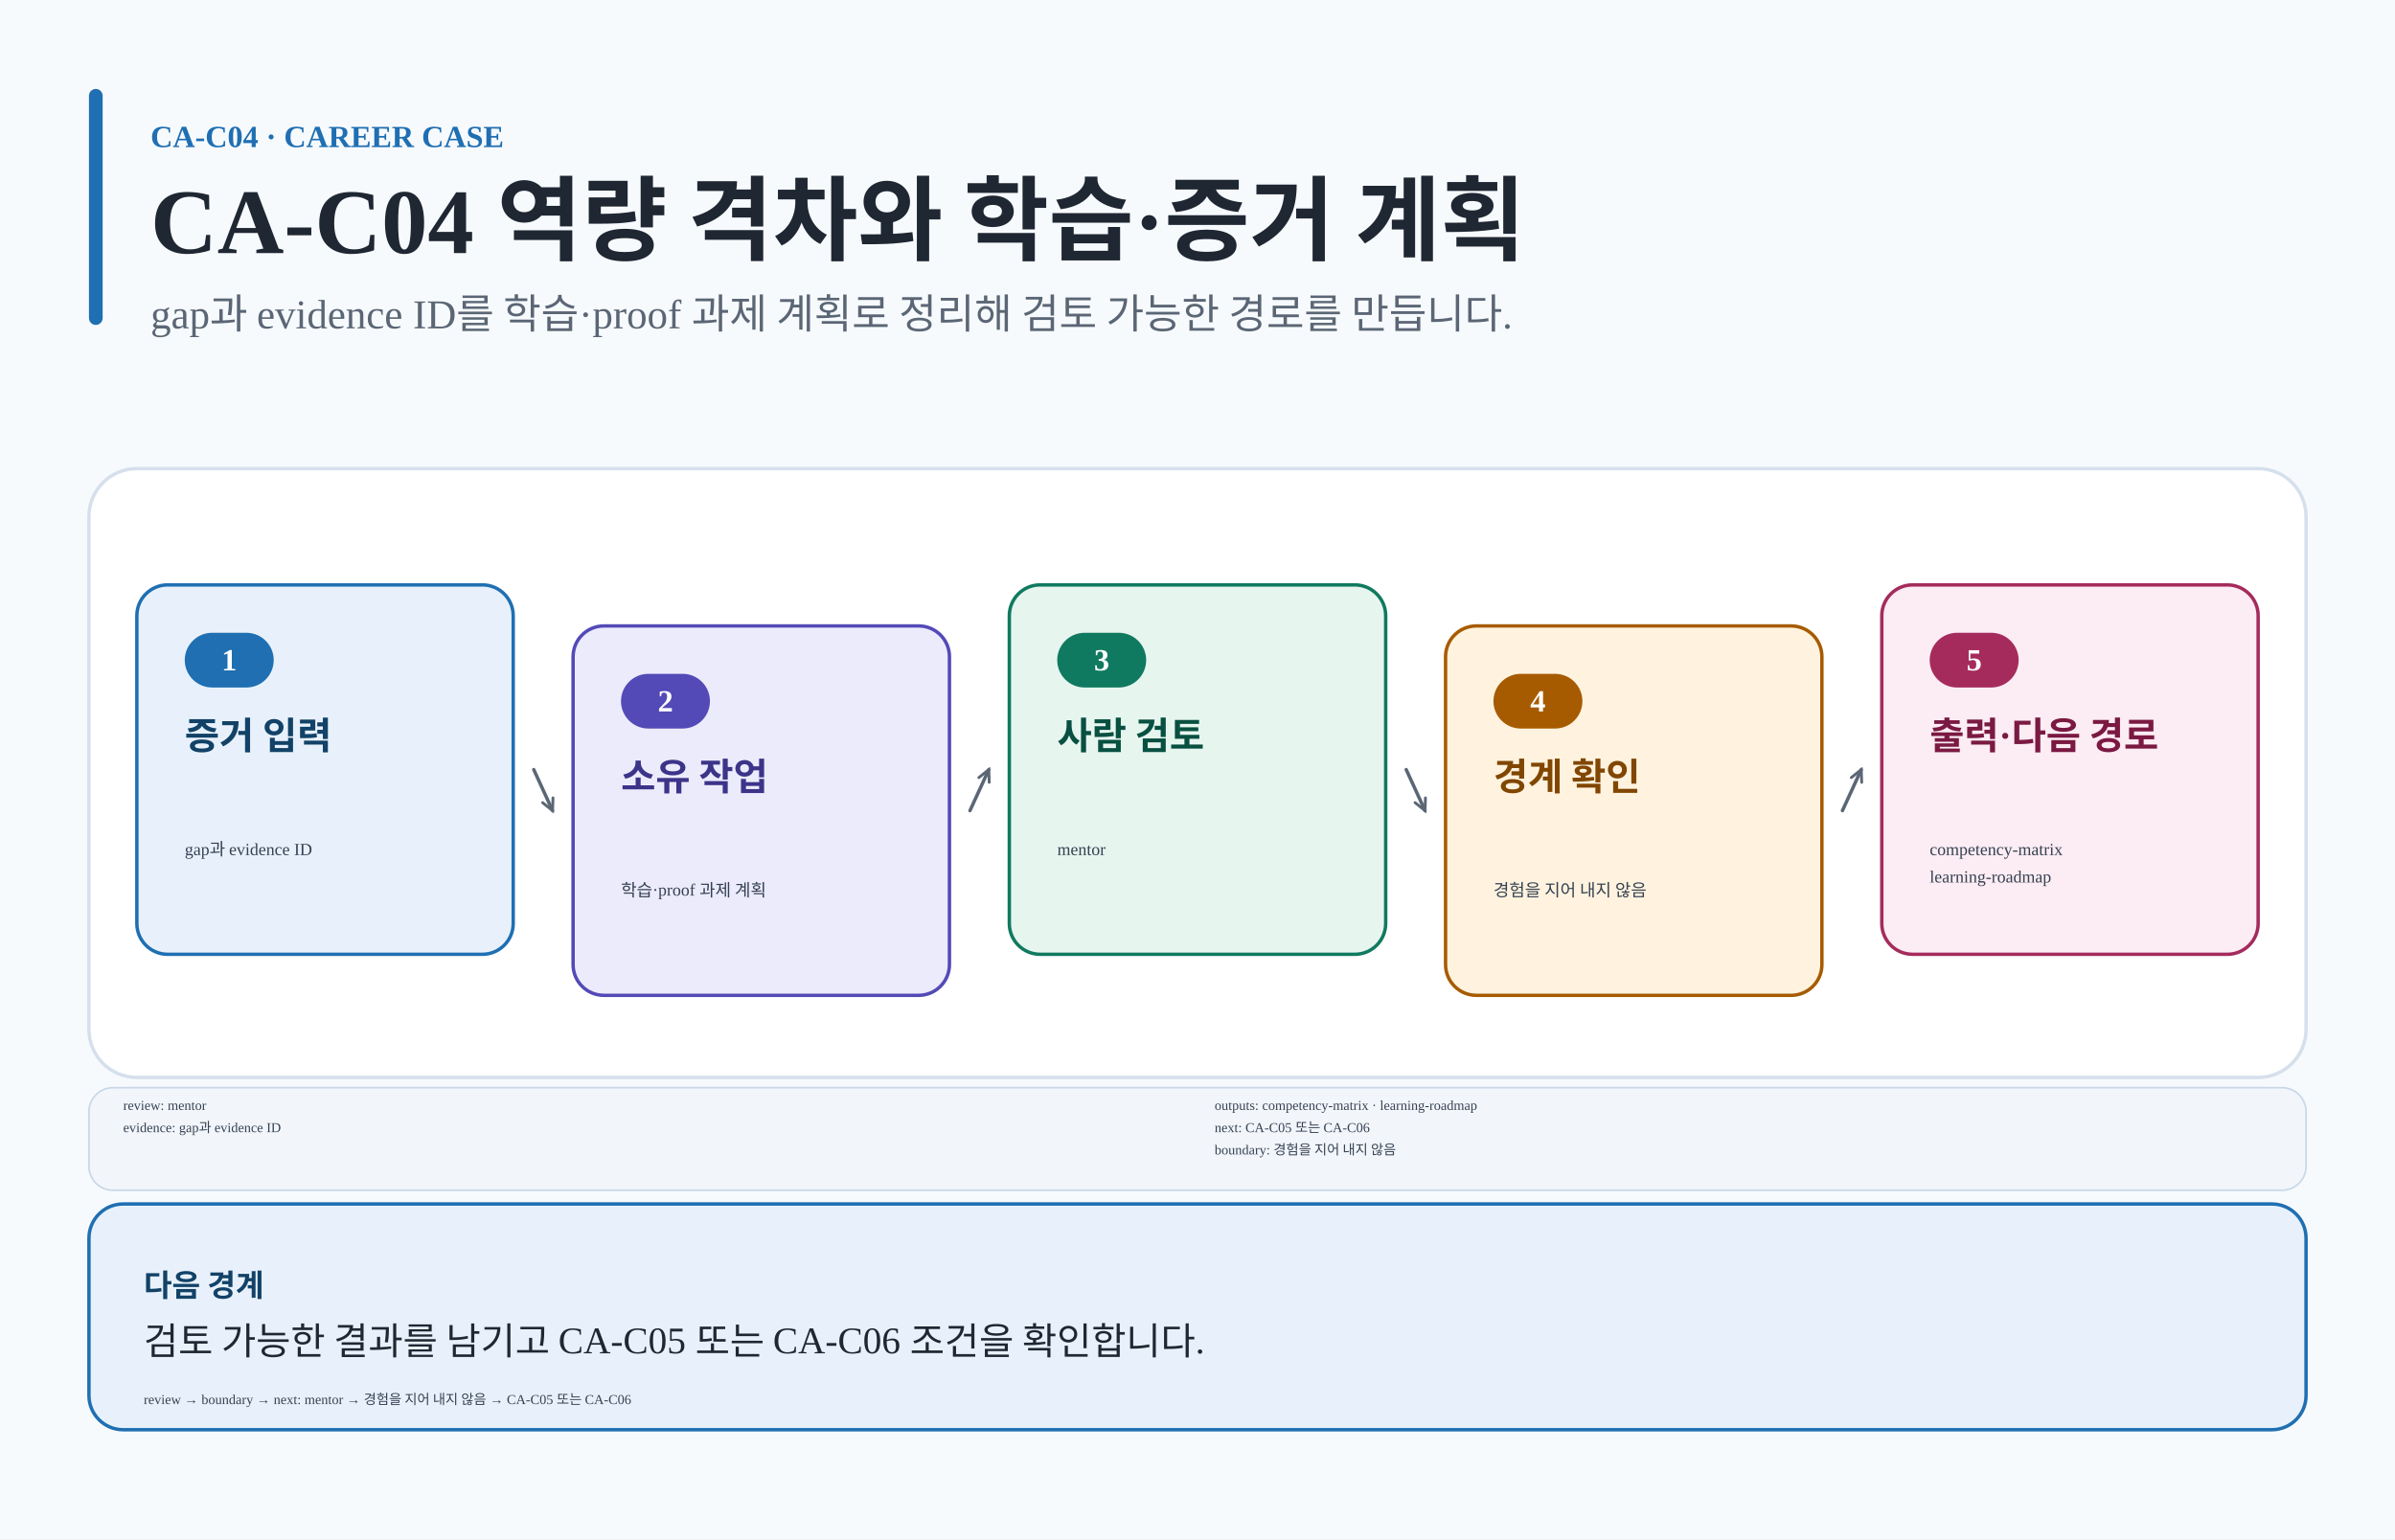
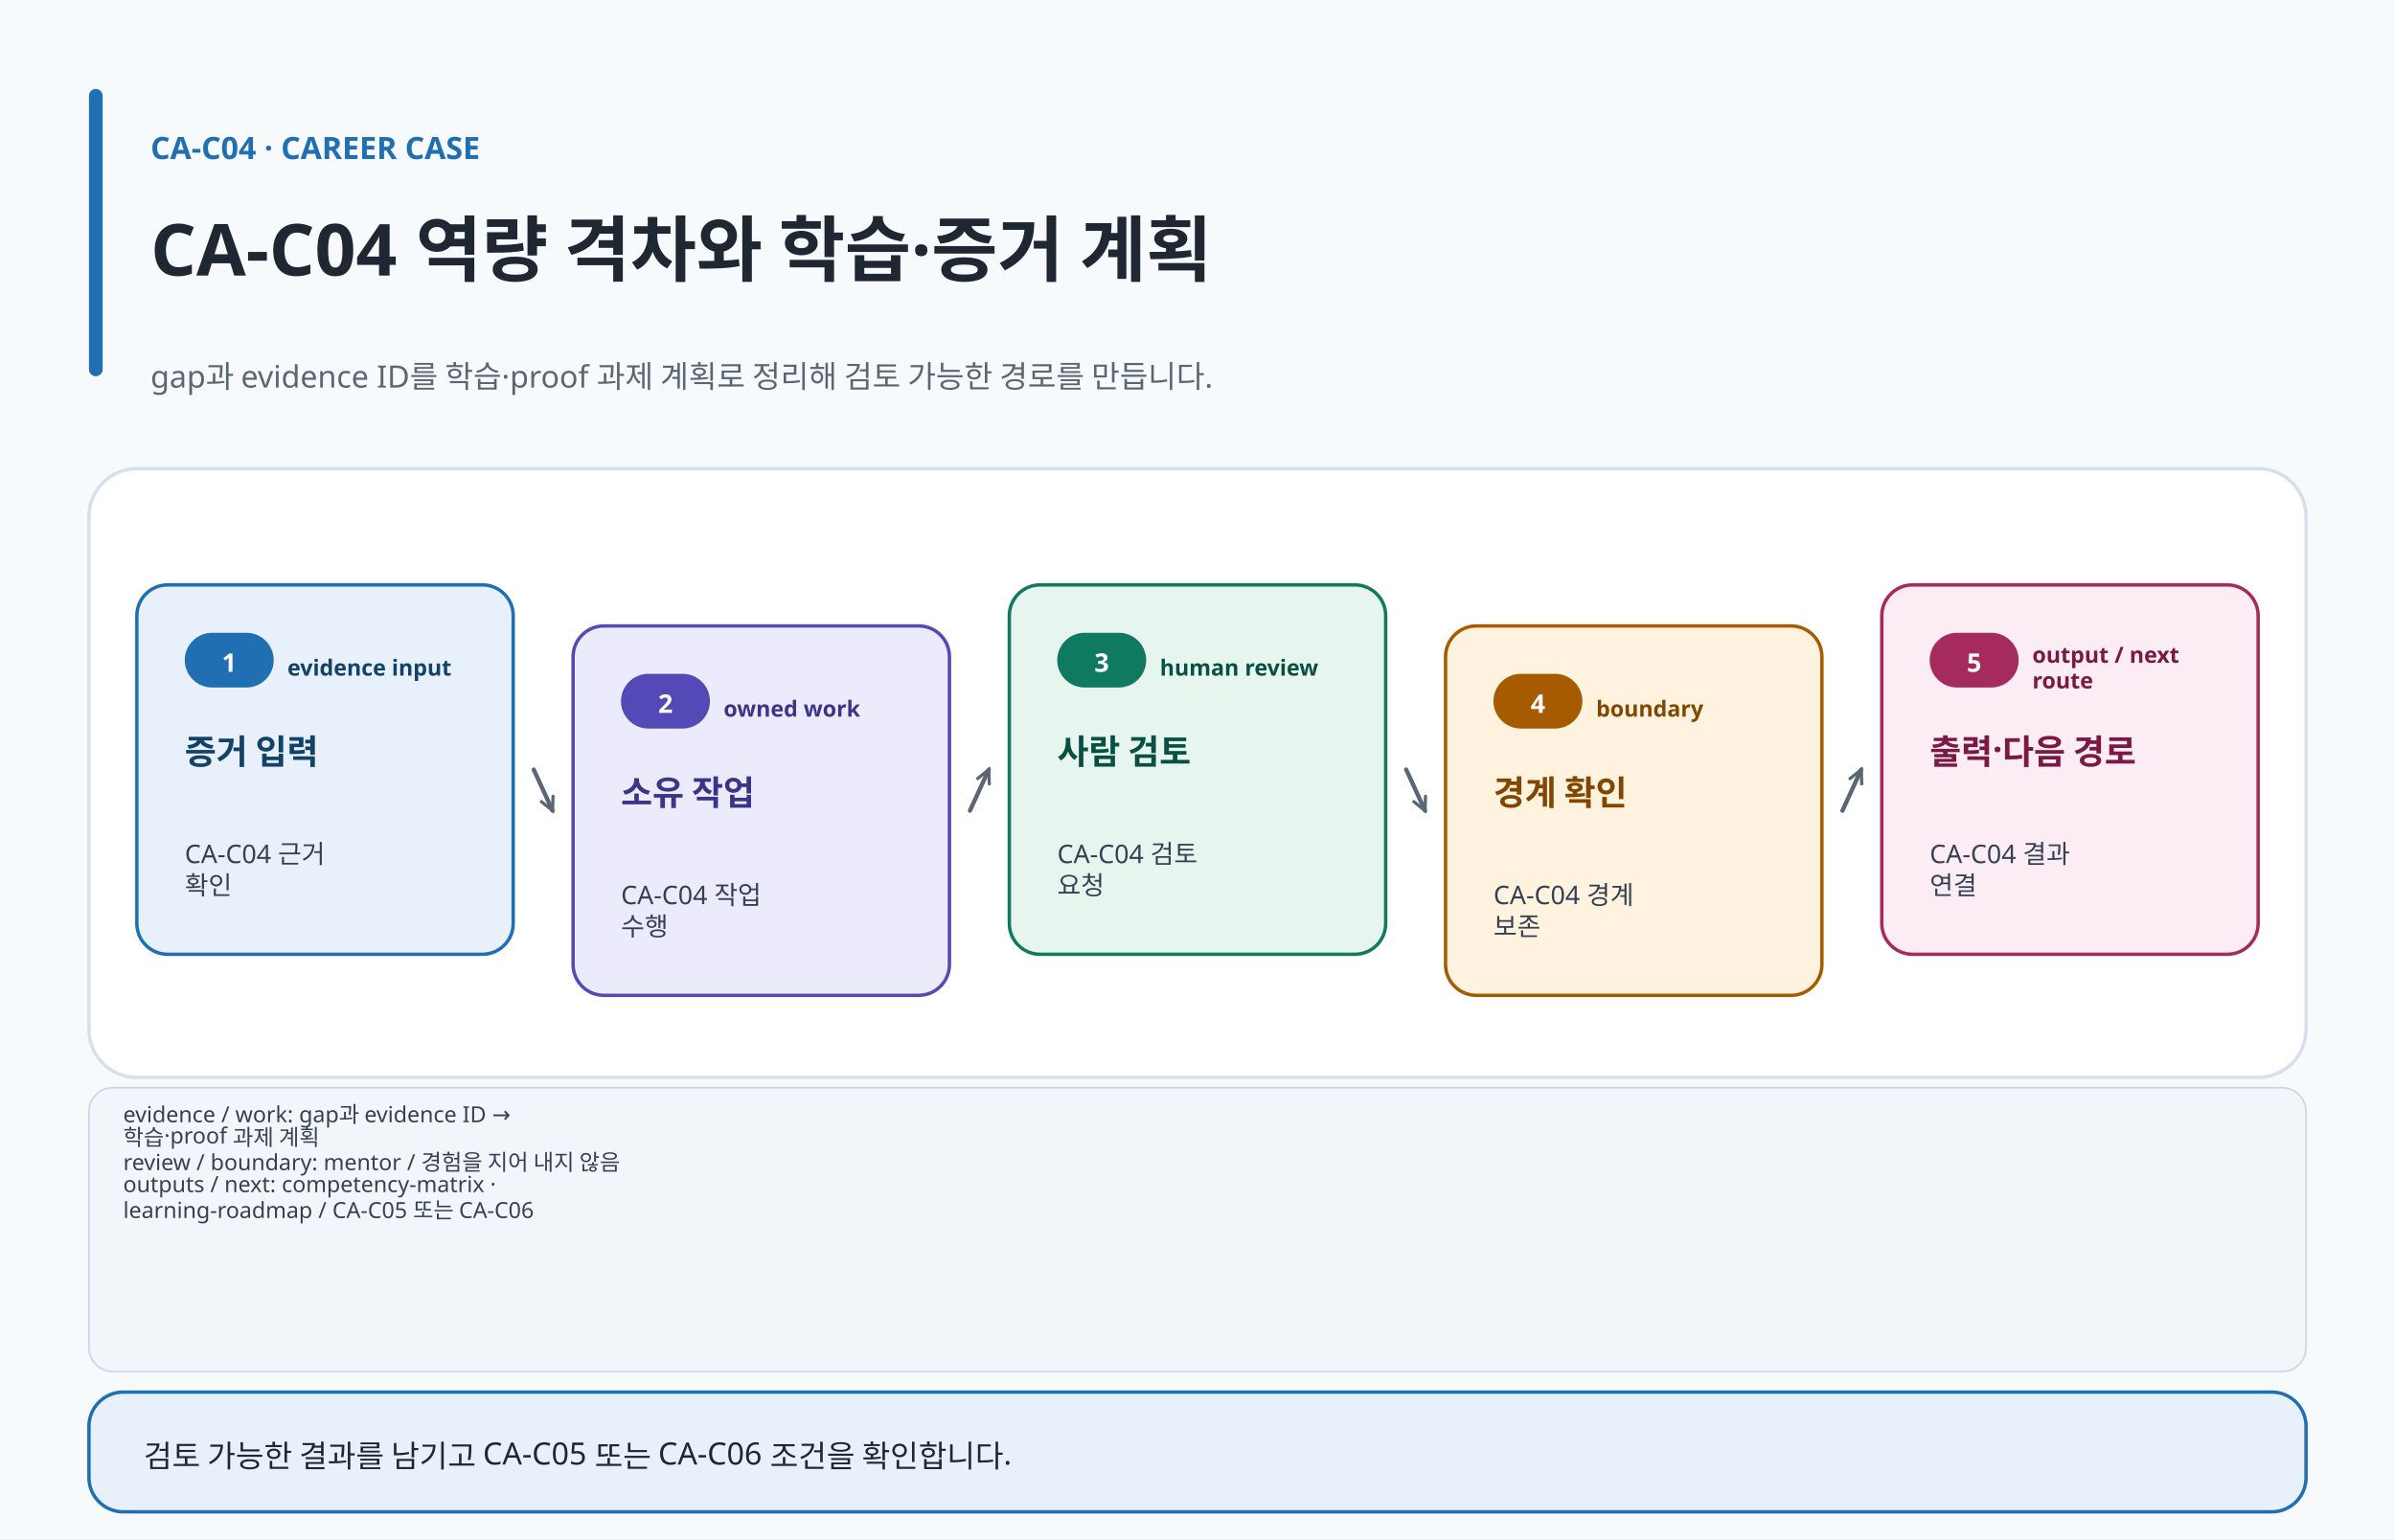
- <svg xmlns="http://www.w3.org/2000/svg" viewBox="0 0 1400 900" width="1400" height="900" role="img" aria-label="역량 격차를 학습과 증거 과제로 전환하는 흐름">
+ <svg xmlns="http://www.w3.org/2000/svg" viewBox="0 0 1400 900" width="1400" height="900" role="img" aria-label="역량 격차를 학습과 증거 과제로 전환하는 흐름" style="font-family:Pretendard,'Apple SD Gothic Neo','Malgun Gothic','Noto Sans KR',sans-serif">
  <defs>
-     <marker id="open-arrow" viewBox="0 0 12 12" refX="10" refY="6" markerWidth="10" markerHeight="10" markerUnits="userSpaceOnUse" orient="auto">
+     <marker id="open-arrow" viewBox="0 0 12 12" refX="10" refY="6" markerWidth="11.25" markerHeight="11.25" markerUnits="userSpaceOnUse" orient="auto">
      <path d="M 2 2 L 10 6 L 2 10" fill="none" stroke="#5B6675" stroke-width="2" stroke-linecap="round" />
    </marker>
  </defs>
  <rect width="1400" height="900" fill="#F7FAFD" />
-   <rect x="52" y="52" width="8" height="138" rx="4" fill="#1F6FB2" />
-   <text x="88" y="86" fill="#1F6FB2" font-size="18" font-weight="700">CA-C04 · CAREER CASE</text>
-   <text x="88" y="148" fill="#1F2733" font-size="54" font-weight="700">CA-C04 역량 격차와 학습·증거 계획</text>
-   <text x="88" y="192" fill="#5B6675" font-size="24" textLength="1220" lengthAdjust="spacingAndGlyphs">gap과 evidence ID를 학습·proof 과제 계획로 정리해 검토 가능한 경로를 만듭니다.</text>
+   <rect x="52" y="52" width="8" height="168" rx="4" fill="#1F6FB2" />
+   <text data-text-role="eyebrow" x="88" y="86" text-anchor="start" dominant-baseline="central" fill="#1F6FB2" font-size="18" font-weight="700">
+     <tspan x="88" dy="0">CA-C04 · CAREER CASE</tspan>
+   </text>
+   <text data-text-role="title" x="88" y="141" text-anchor="start" dominant-baseline="central" fill="#1F2733" font-size="42" font-weight="700">
+     <tspan x="88" dy="0">CA-C04 역량 격차와 학습·증거 계획</tspan>
+   </text>
+   <text data-text-role="description" x="88" y="218" text-anchor="start" dominant-baseline="central" fill="#5B6675" font-size="18" font-weight="400">
+     <tspan x="88" dy="0">gap과 evidence ID를 학습·proof 과제 계획로 정리해 검토 가능한 경로를 만듭니다.</tspan>
+   </text>
  <rect x="52" y="274" width="1296" height="356" rx="28" fill="#FFFFFF" stroke="#D6E0EC" stroke-width="2" />
-   <path d="M 312 450 L 323 474" fill="none" stroke="#5B6675" stroke-width="2" stroke-linecap="round" marker-end="url(#open-arrow)" />
-   <path d="M 567 474 L 578 450" fill="none" stroke="#5B6675" stroke-width="2" stroke-linecap="round" marker-end="url(#open-arrow)" />
-   <path d="M 822 450 L 833 474" fill="none" stroke="#5B6675" stroke-width="2" stroke-linecap="round" marker-end="url(#open-arrow)" />
-   <path d="M 1077 474 L 1088 450" fill="none" stroke="#5B6675" stroke-width="2" stroke-linecap="round" marker-end="url(#open-arrow)" />
+   <path d="M 312 450 L 323 474" fill="none" stroke="#5B6675" stroke-width="2.5" stroke-linecap="round" marker-end="url(#open-arrow)" />
+   <path d="M 567 474 L 578 450" fill="none" stroke="#5B6675" stroke-width="2.5" stroke-linecap="round" marker-end="url(#open-arrow)" />
+   <path d="M 822 450 L 833 474" fill="none" stroke="#5B6675" stroke-width="2.5" stroke-linecap="round" marker-end="url(#open-arrow)" />
+   <path d="M 1077 474 L 1088 450" fill="none" stroke="#5B6675" stroke-width="2.5" stroke-linecap="round" marker-end="url(#open-arrow)" />
  <g aria-label="읽기 순서 1: 증거 입력">
    <rect x="80" y="342" width="220" height="216" rx="18" fill="#E8F1FB" stroke="#1F6FB2" stroke-width="2" />
    <rect x="108" y="370" width="52" height="32" rx="16" fill="#1F6FB2" />
-     <text x="134" y="392" text-anchor="middle" fill="#FFFFFF" font-size="18" font-weight="700">1</text>
-     <text x="108" y="438" fill="#124267" font-size="22" font-weight="700">증거 입력</text>
-     <text x="108" y="500" fill="#354152" font-size="10" textLength="164" lengthAdjust="spacingAndGlyphs">gap과 evidence ID</text>
+     <text data-text-role="caption" x="134" y="387" text-anchor="middle" dominant-baseline="central" fill="#FFFFFF" font-size="15" font-weight="700">
+       <tspan x="134" dy="0">1</tspan>
+     </text>
+     <text data-text-role="caption" x="168" y="390" text-anchor="start" dominant-baseline="central" fill="#124267" font-size="13" font-weight="700">
+       <tspan x="168" dy="0">evidence input</tspan>
+     </text>
+     <text data-text-role="card-title" x="108" y="438" text-anchor="start" dominant-baseline="central" fill="#124267" font-size="20" font-weight="700">
+       <tspan x="108" dy="0">증거 입력</tspan>
+     </text>
+     <text data-text-role="card-body" x="108" y="497.5" text-anchor="start" dominant-baseline="central" fill="#354152" font-size="15" font-weight="400">
+       <tspan x="108" dy="0">CA-C04 근거</tspan>
+       <tspan x="108" dy="19">확인</tspan>
+     </text>
  </g>
  <g aria-label="읽기 순서 2: 소유 작업">
    <rect x="335" y="366" width="220" height="216" rx="18" fill="#ECEBFB" stroke="#534AB7" stroke-width="2" />
    <rect x="363" y="394" width="52" height="32" rx="16" fill="#534AB7" />
-     <text x="389" y="416" text-anchor="middle" fill="#FFFFFF" font-size="18" font-weight="700">2</text>
-     <text x="363" y="462" fill="#3C3489" font-size="22" font-weight="700">소유 작업</text>
-     <text x="363" y="524" fill="#354152" font-size="10" textLength="164" lengthAdjust="spacingAndGlyphs">학습·proof 과제 계획</text>
+     <text data-text-role="caption" x="389" y="411" text-anchor="middle" dominant-baseline="central" fill="#FFFFFF" font-size="15" font-weight="700">
+       <tspan x="389" dy="0">2</tspan>
+     </text>
+     <text data-text-role="caption" x="423" y="414" text-anchor="start" dominant-baseline="central" fill="#3C3489" font-size="13" font-weight="700">
+       <tspan x="423" dy="0">owned work</tspan>
+     </text>
+     <text data-text-role="card-title" x="363" y="462" text-anchor="start" dominant-baseline="central" fill="#3C3489" font-size="20" font-weight="700">
+       <tspan x="363" dy="0">소유 작업</tspan>
+     </text>
+     <text data-text-role="card-body" x="363" y="521.5" text-anchor="start" dominant-baseline="central" fill="#354152" font-size="15" font-weight="400">
+       <tspan x="363" dy="0">CA-C04 작업</tspan>
+       <tspan x="363" dy="19">수행</tspan>
+     </text>
  </g>
  <g aria-label="읽기 순서 3: 사람 검토">
    <rect x="590" y="342" width="220" height="216" rx="18" fill="#E7F5EF" stroke="#0F7A5F" stroke-width="2" />
    <rect x="618" y="370" width="52" height="32" rx="16" fill="#0F7A5F" />
-     <text x="644" y="392" text-anchor="middle" fill="#FFFFFF" font-size="18" font-weight="700">3</text>
-     <text x="618" y="438" fill="#085041" font-size="22" font-weight="700">사람 검토</text>
-     <text x="618" y="500" fill="#354152" font-size="10" textLength="164" lengthAdjust="spacingAndGlyphs">mentor</text>
+     <text data-text-role="caption" x="644" y="387" text-anchor="middle" dominant-baseline="central" fill="#FFFFFF" font-size="15" font-weight="700">
+       <tspan x="644" dy="0">3</tspan>
+     </text>
+     <text data-text-role="caption" x="678" y="390" text-anchor="start" dominant-baseline="central" fill="#085041" font-size="13" font-weight="700">
+       <tspan x="678" dy="0">human review</tspan>
+     </text>
+     <text data-text-role="card-title" x="618" y="438" text-anchor="start" dominant-baseline="central" fill="#085041" font-size="20" font-weight="700">
+       <tspan x="618" dy="0">사람 검토</tspan>
+     </text>
+     <text data-text-role="card-body" x="618" y="497.5" text-anchor="start" dominant-baseline="central" fill="#354152" font-size="15" font-weight="400">
+       <tspan x="618" dy="0">CA-C04 검토</tspan>
+       <tspan x="618" dy="19">요청</tspan>
+     </text>
  </g>
  <g aria-label="읽기 순서 4: 경계 확인">
    <rect x="845" y="366" width="220" height="216" rx="18" fill="#FFF3DF" stroke="#A75B00" stroke-width="2" />
    <rect x="873" y="394" width="52" height="32" rx="16" fill="#A75B00" />
-     <text x="899" y="416" text-anchor="middle" fill="#FFFFFF" font-size="18" font-weight="700">4</text>
-     <text x="873" y="462" fill="#814600" font-size="22" font-weight="700">경계 확인</text>
-     <text x="873" y="524" fill="#354152" font-size="10" textLength="164" lengthAdjust="spacingAndGlyphs">경험을 지어 내지 않음</text>
+     <text data-text-role="caption" x="899" y="411" text-anchor="middle" dominant-baseline="central" fill="#FFFFFF" font-size="15" font-weight="700">
+       <tspan x="899" dy="0">4</tspan>
+     </text>
+     <text data-text-role="caption" x="933" y="414" text-anchor="start" dominant-baseline="central" fill="#814600" font-size="13" font-weight="700">
+       <tspan x="933" dy="0">boundary</tspan>
+     </text>
+     <text data-text-role="card-title" x="873" y="462" text-anchor="start" dominant-baseline="central" fill="#814600" font-size="20" font-weight="700">
+       <tspan x="873" dy="0">경계 확인</tspan>
+     </text>
+     <text data-text-role="card-body" x="873" y="521.5" text-anchor="start" dominant-baseline="central" fill="#354152" font-size="15" font-weight="400">
+       <tspan x="873" dy="0">CA-C04 경계</tspan>
+       <tspan x="873" dy="19">보존</tspan>
+     </text>
  </g>
  <g aria-label="읽기 순서 5: 출력·다음 경로">
    <rect x="1100" y="342" width="220" height="216" rx="18" fill="#FCECF3" stroke="#A52B5D" stroke-width="2" />
    <rect x="1128" y="370" width="52" height="32" rx="16" fill="#A52B5D" />
-     <text x="1154" y="392" text-anchor="middle" fill="#FFFFFF" font-size="18" font-weight="700">5</text>
-     <text x="1128" y="438" fill="#7A1942" font-size="22" font-weight="700">출력·다음 경로</text>
-     <text x="1128" y="500" fill="#354152" font-size="10" textLength="164" lengthAdjust="spacingAndGlyphs">competency-matrix</text>
-     <text x="1128" y="516" fill="#354152" font-size="10" textLength="164" lengthAdjust="spacingAndGlyphs">learning-roadmap</text>
+     <text data-text-role="caption" x="1154" y="387" text-anchor="middle" dominant-baseline="central" fill="#FFFFFF" font-size="15" font-weight="700">
+       <tspan x="1154" dy="0">5</tspan>
+     </text>
+     <text data-text-role="caption" x="1188" y="382.5" text-anchor="start" dominant-baseline="central" fill="#7A1942" font-size="13" font-weight="700">
+       <tspan x="1188" dy="0">output / next</tspan>
+       <tspan x="1188" dy="15">route</tspan>
+     </text>
+     <text data-text-role="card-title" x="1128" y="438" text-anchor="start" dominant-baseline="central" fill="#7A1942" font-size="20" font-weight="700">
+       <tspan x="1128" dy="0">출력·다음 경로</tspan>
+     </text>
+     <text data-text-role="card-body" x="1128" y="497.5" text-anchor="start" dominant-baseline="central" fill="#354152" font-size="15" font-weight="400">
+       <tspan x="1128" dy="0">CA-C04 결과</tspan>
+       <tspan x="1128" dy="19">연결</tspan>
+     </text>
  </g>
-   <rect x="52" y="636" width="1296" height="60" rx="14" fill="#F2F6FB" stroke="#C9D8E8" stroke-width="1" />
-   <text x="72" y="649" fill="#354152" font-size="8">review: mentor</text>
-   <text x="72" y="662" fill="#354152" font-size="8">evidence: gap과 evidence ID</text>
-   <text x="710" y="649" fill="#354152" font-size="8">outputs: competency-matrix · learning-roadmap</text>
-   <text x="710" y="662" fill="#354152" font-size="8">next: CA-C05 또는 CA-C06</text>
-   <text x="710" y="675" fill="#354152" font-size="8">boundary: 경험을 지어 내지 않음</text>
-   <rect x="52" y="704" width="1296" height="132" rx="20" fill="#E8F1FB" stroke="#1F6FB2" stroke-width="2" />
-   <text x="84" y="758" fill="#124267" font-size="18" font-weight="700">다음 경계</text>
-   <text x="84" y="792" fill="#1F2733" font-size="22">검토 가능한 결과를 남기고 CA-C05 또는 CA-C06 조건을 확인합니다.</text>
-   <text x="84" y="821" fill="#354152" font-weight="500" font-size="8" textLength="1232" lengthAdjust="spacingAndGlyphs">review → boundary → next: mentor → 경험을 지어 내지 않음 → CA-C05 또는 CA-C06</text>
+   <rect x="52" y="636" width="1296" height="166" rx="14" fill="#F2F6FB" stroke="#C9D8E8" stroke-width="1" />
+   <text data-text-role="semantic-rail" x="72" y="650" text-anchor="start" dominant-baseline="central" fill="#354152" font-size="13" font-weight="400">
+     <tspan x="72" dy="0">evidence / work: gap과 evidence ID →</tspan>
+     <tspan x="72" dy="14">학습·proof 과제 계획</tspan>
+   </text>
+   <text data-text-role="semantic-rail" x="72" y="678" text-anchor="start" dominant-baseline="central" fill="#354152" font-size="13" font-weight="400">
+     <tspan x="72" dy="0">review / boundary: mentor / 경험을 지어 내지 않음</tspan>
+   </text>
+   <text data-text-role="semantic-rail" x="72" y="692" text-anchor="start" dominant-baseline="central" fill="#354152" font-size="13" font-weight="400">
+     <tspan x="72" dy="0">outputs / next: competency-matrix ·</tspan>
+     <tspan x="72" dy="14">learning-roadmap / CA-C05 또는 CA-C06</tspan>
+   </text>
+   <rect x="52" y="814" width="1296" height="70" rx="20" fill="#E8F1FB" stroke="#1F6FB2" stroke-width="2" />
+   <text data-text-role="footer" x="84" y="850" text-anchor="start" dominant-baseline="central" fill="#1F2733" font-size="18" font-weight="400">
+     <tspan x="84" dy="0">검토 가능한 결과를 남기고 CA-C05 또는 CA-C06 조건을 확인합니다.</tspan>
+   </text>
</svg>
